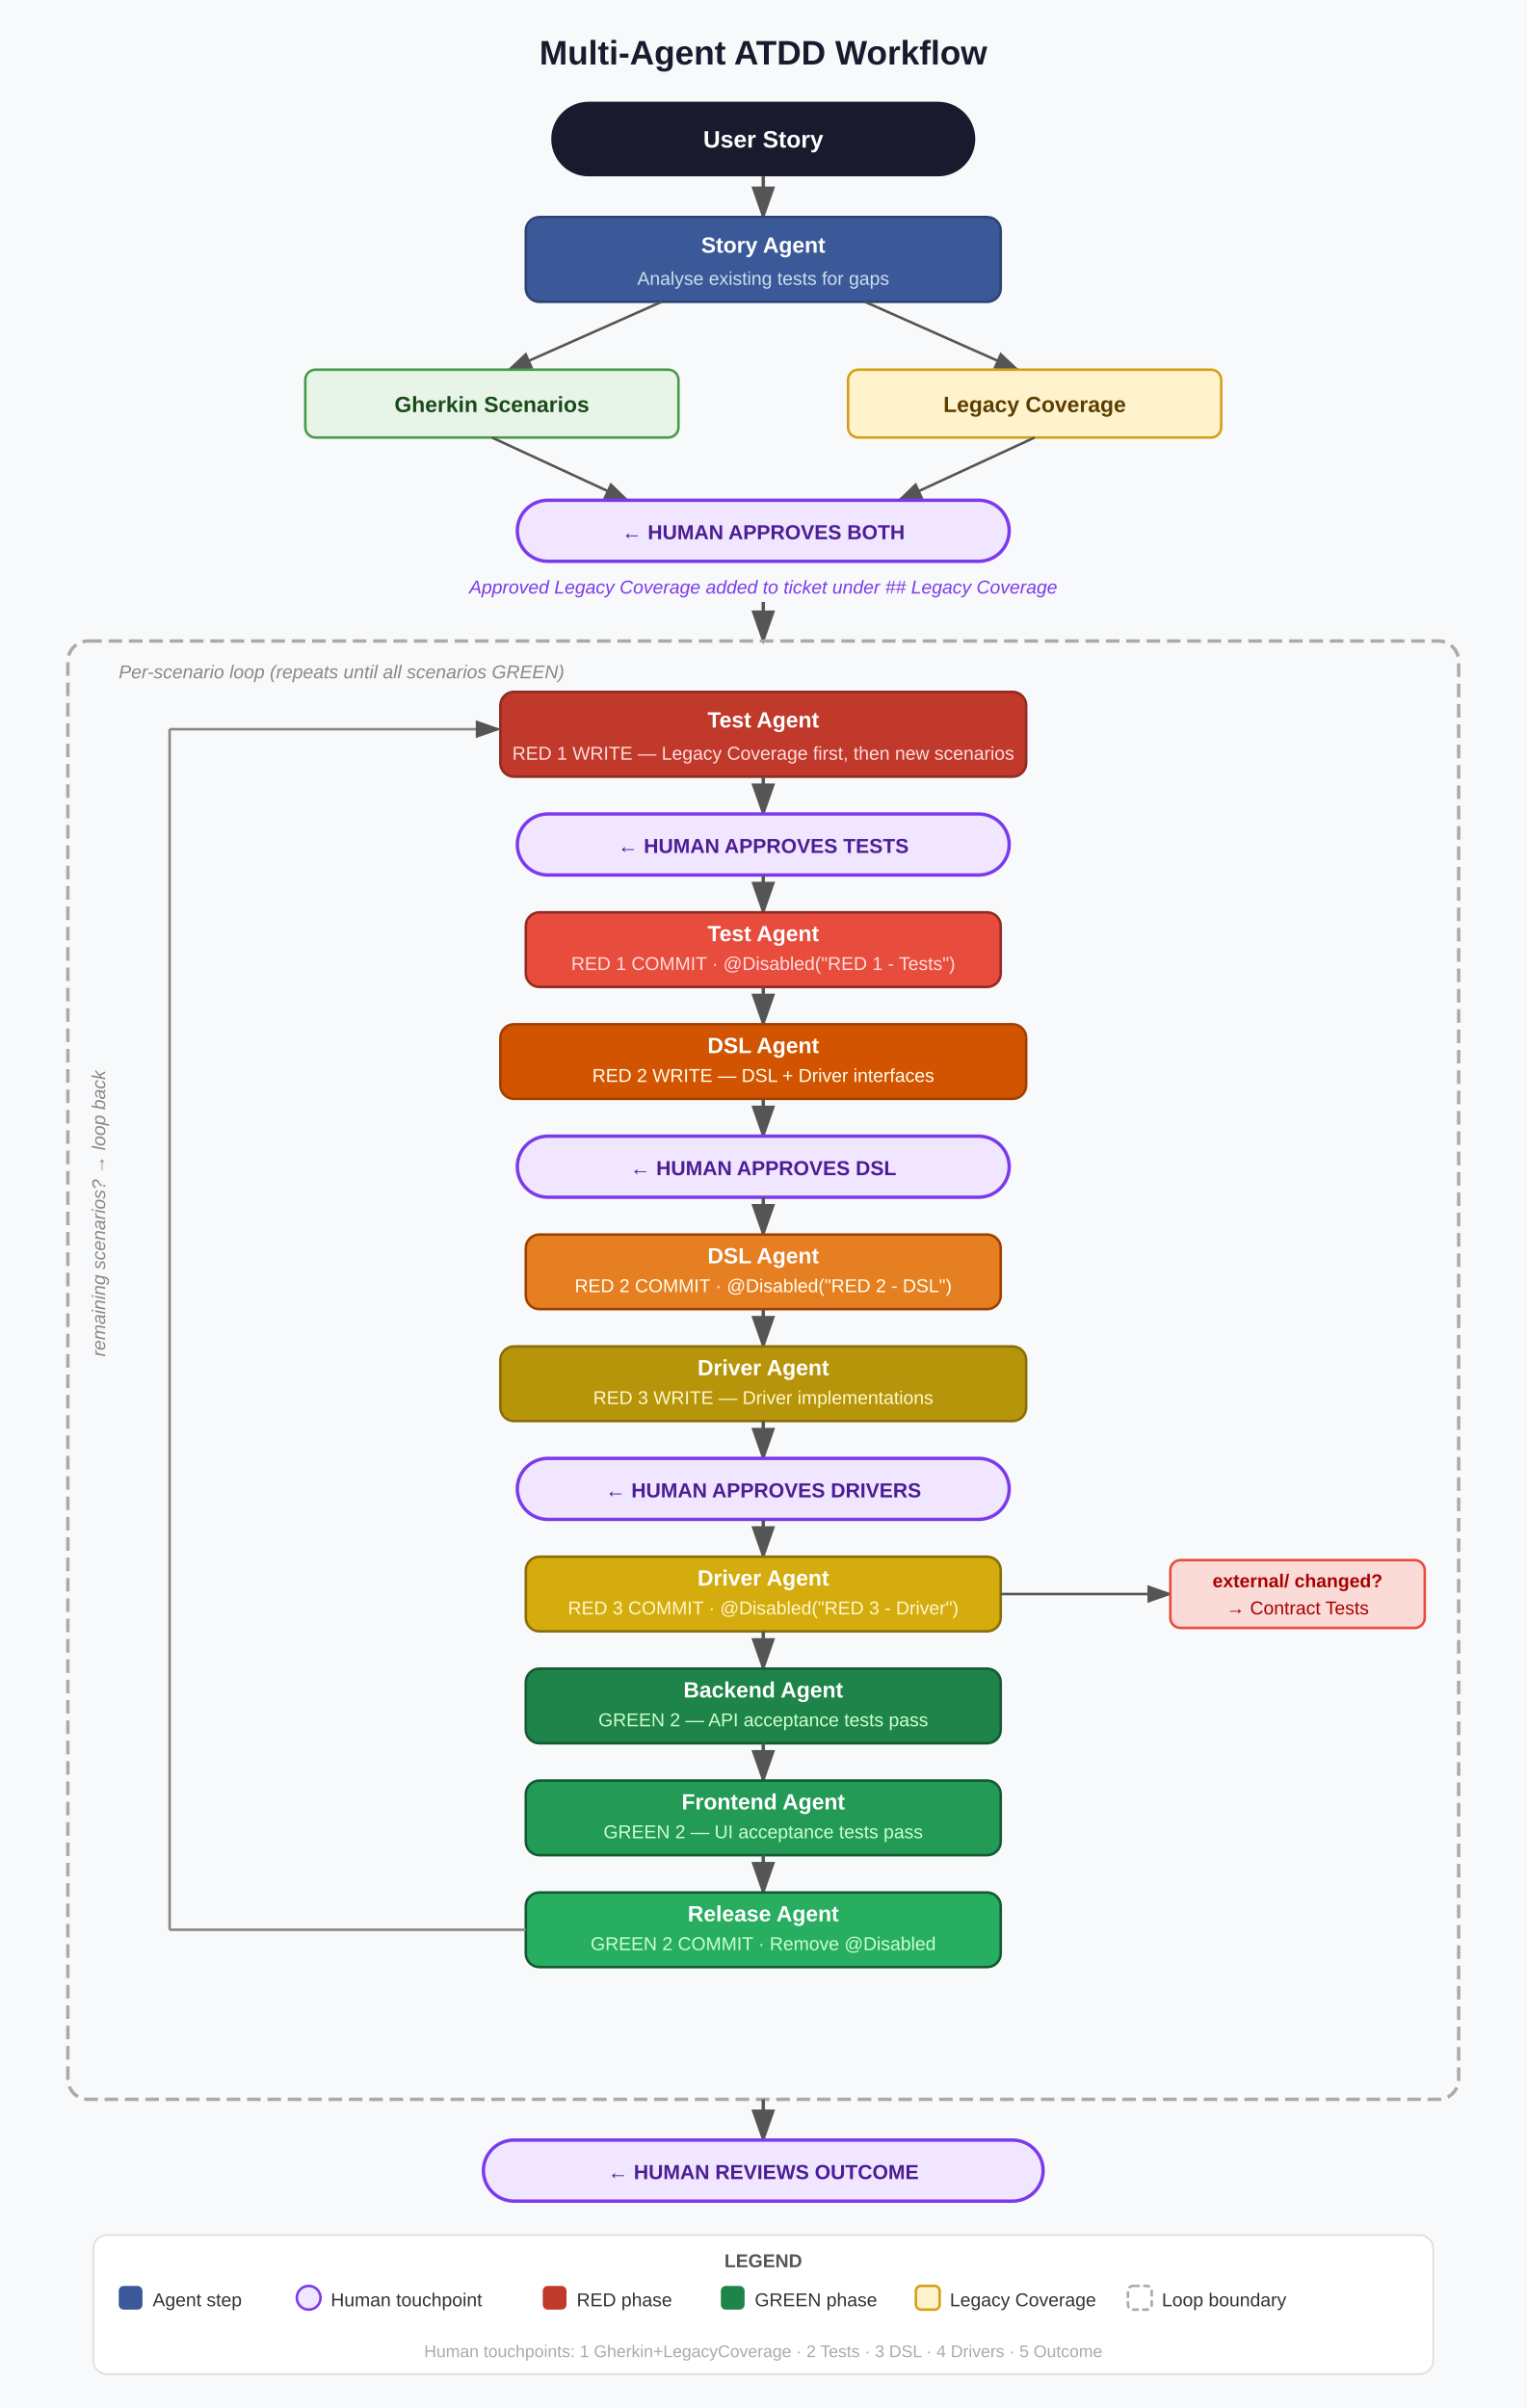
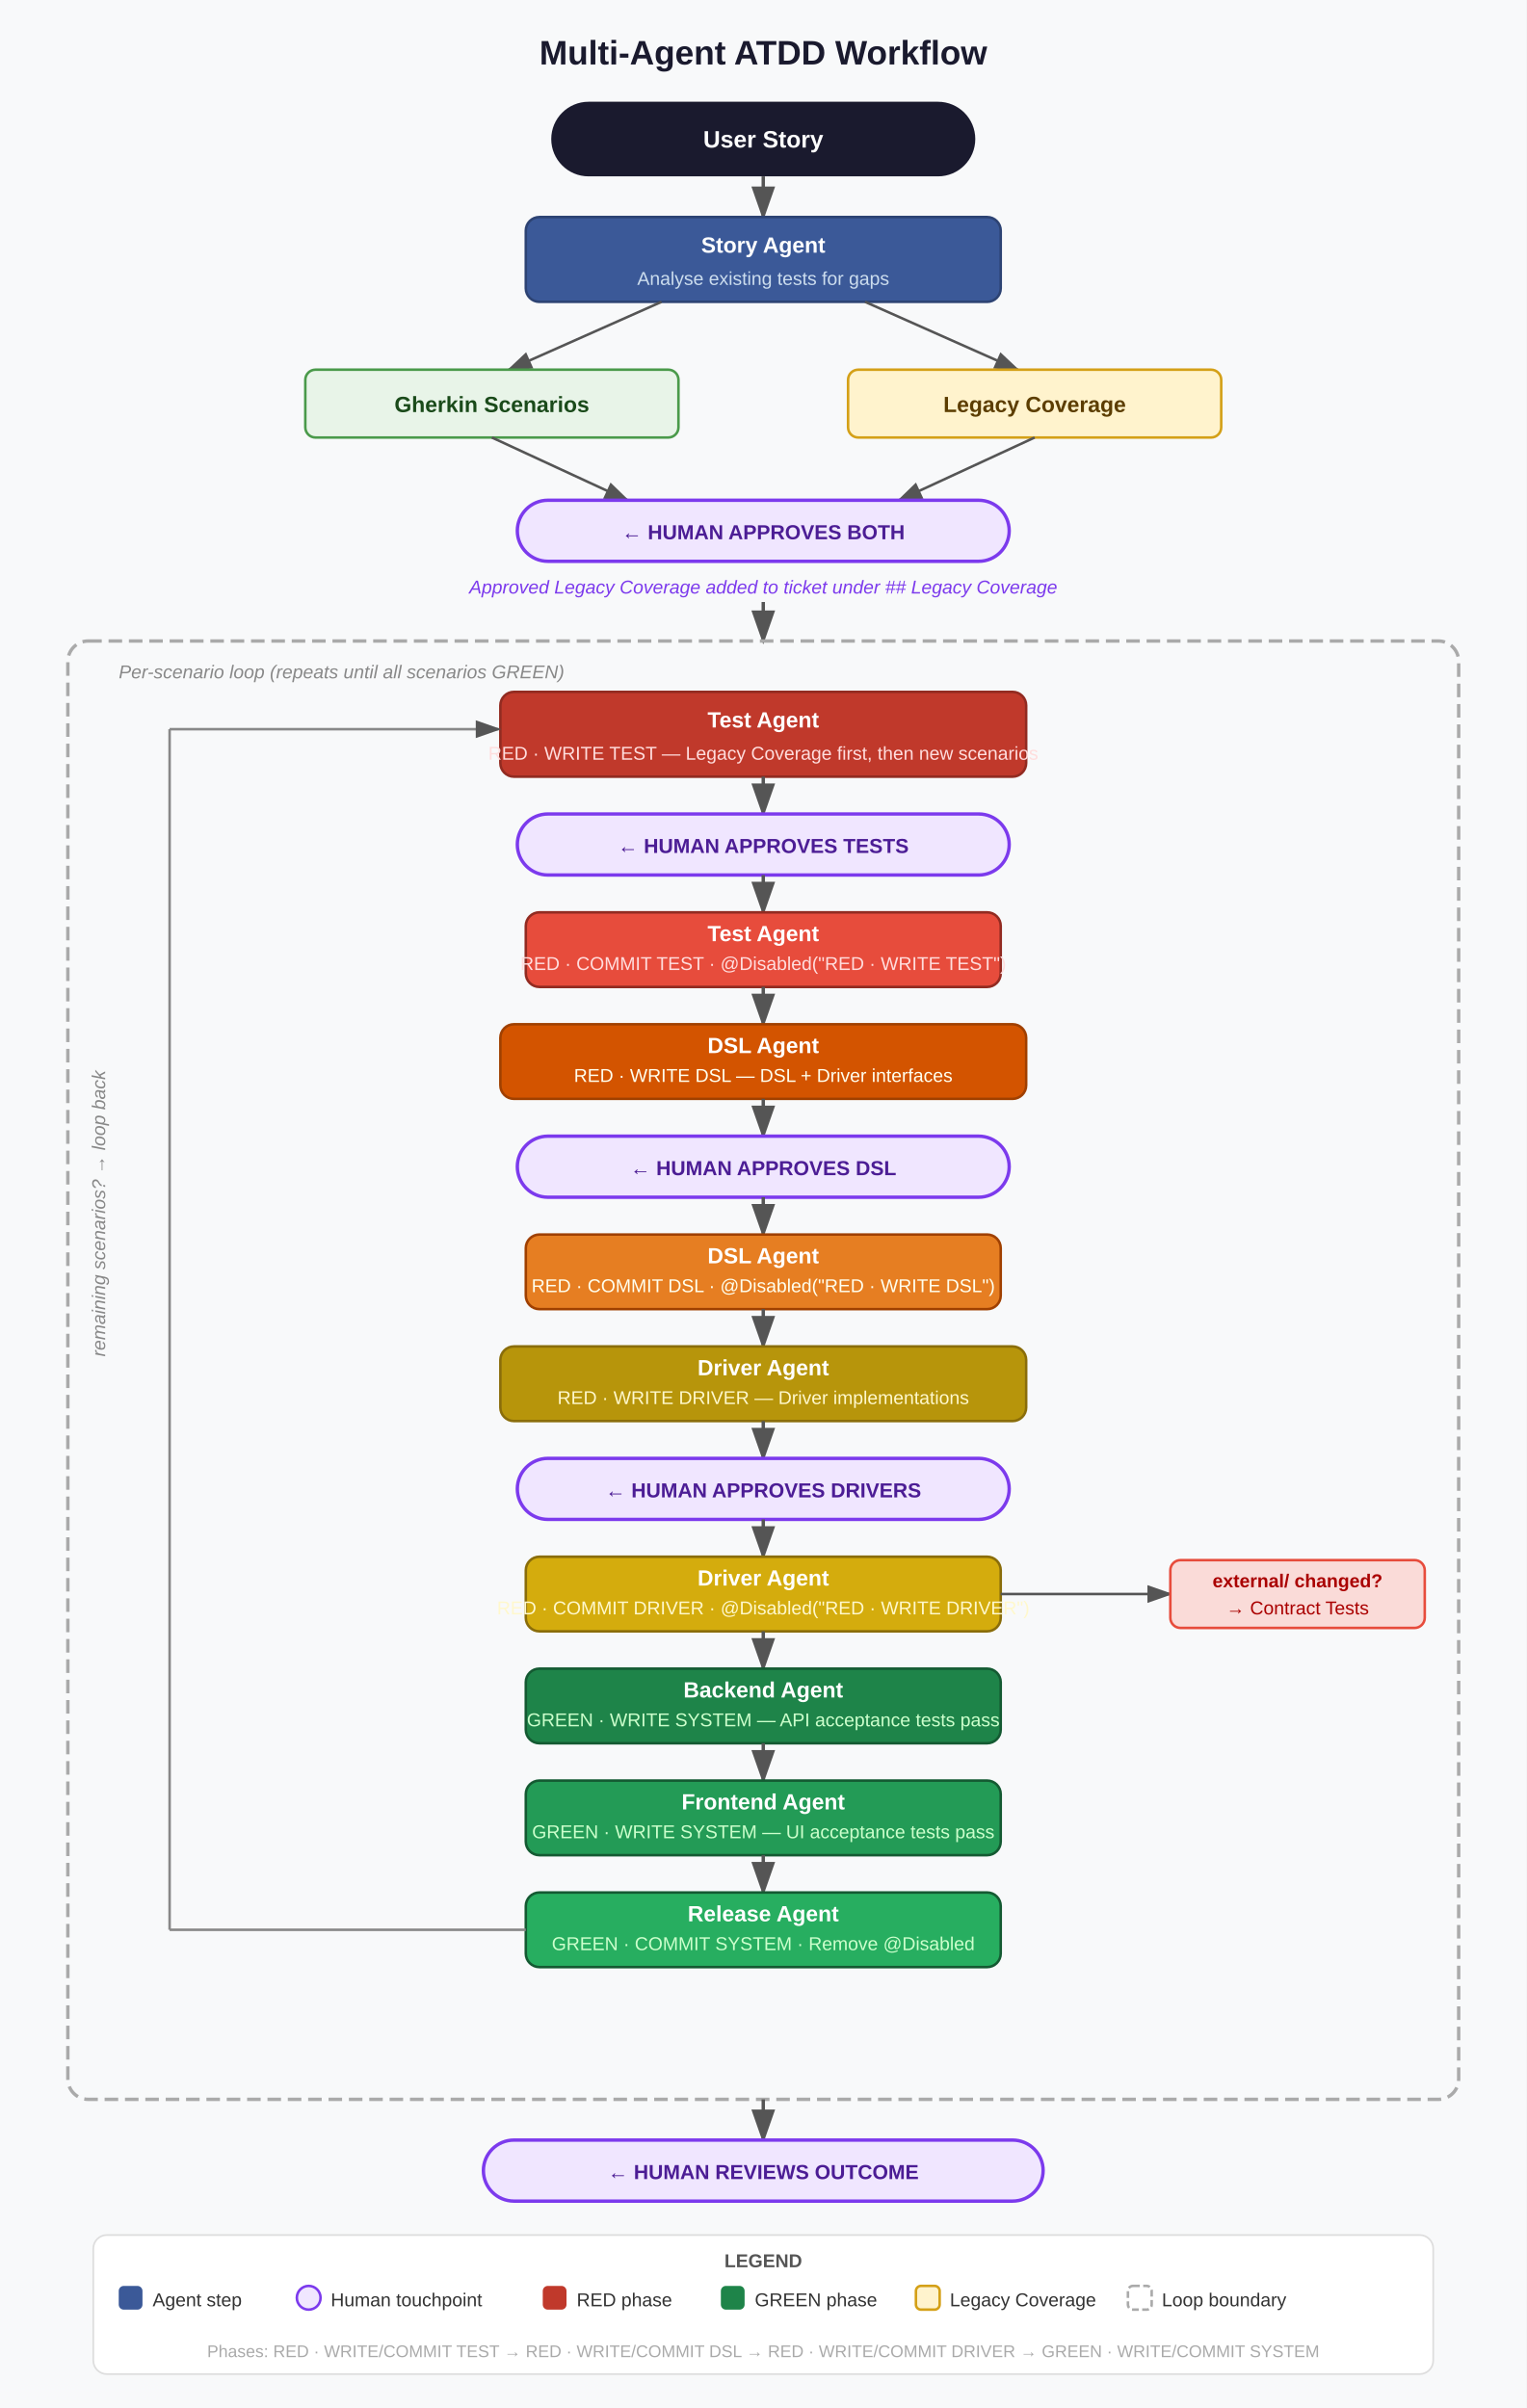
<svg xmlns="http://www.w3.org/2000/svg" viewBox="0 0 900 1420" font-family="Segoe UI, Arial, sans-serif" font-size="13">
  <defs>
    <marker id="arrow" markerWidth="10" markerHeight="7" refX="9" refY="3.5" orient="auto">
      <polygon points="0 0, 10 3.5, 0 7" fill="#555" />
    </marker>
    <marker id="arrow-green" markerWidth="10" markerHeight="7" refX="9" refY="3.5" orient="auto">
      <polygon points="0 0, 10 3.5, 0 7" fill="#2a7a2a" />
    </marker>
    <marker id="arrow-red" markerWidth="10" markerHeight="7" refX="9" refY="3.5" orient="auto">
      <polygon points="0 0, 10 3.5, 0 7" fill="#a00" />
    </marker>
  </defs>
  <rect width="900" height="1420" fill="#f8f9fa" />
  <text x="450" y="38" text-anchor="middle" font-size="20" font-weight="bold" fill="#1a1a2e">Multi-Agent ATDD Workflow</text>
  <rect x="325" y="60" width="250" height="44" rx="22" fill="#1a1a2e" />
  <text x="450" y="87" text-anchor="middle" fill="white" font-weight="bold" font-size="14">User Story</text>
  <line x1="450" y1="104" x2="450" y2="128" stroke="#555" stroke-width="2" marker-end="url(#arrow)" />
  <rect x="310" y="128" width="280" height="50" rx="8" fill="#3b5998" stroke="#2d4373" stroke-width="1.5" />
  <text x="450" y="149" text-anchor="middle" fill="white" font-weight="bold">Story Agent</text>
  <text x="450" y="168" text-anchor="middle" fill="#cde" font-size="11">Analyse existing tests for gaps</text>
  <line x1="390" y1="178" x2="300" y2="218" stroke="#555" stroke-width="1.5" marker-end="url(#arrow)" />
  <line x1="510" y1="178" x2="600" y2="218" stroke="#555" stroke-width="1.5" marker-end="url(#arrow)" />
  <rect x="180" y="218" width="220" height="40" rx="6" fill="#e8f4e8" stroke="#4a9a4a" stroke-width="1.5" />
  <text x="290" y="243" text-anchor="middle" fill="#1a4a1a" font-weight="bold">Gherkin Scenarios</text>
  <rect x="500" y="218" width="220" height="40" rx="6" fill="#fff3cd" stroke="#d4a017" stroke-width="1.5" />
  <text x="610" y="243" text-anchor="middle" fill="#5c3d00" font-weight="bold">Legacy Coverage</text>
  <line x1="290" y1="258" x2="370" y2="295" stroke="#555" stroke-width="1.5" marker-end="url(#arrow)" />
  <line x1="610" y1="258" x2="530" y2="295" stroke="#555" stroke-width="1.5" marker-end="url(#arrow)" />
  <rect x="305" y="295" width="290" height="36" rx="18" fill="#f0e6ff" stroke="#7c3aed" stroke-width="2" />
  <text x="450" y="318" text-anchor="middle" fill="#4c1d95" font-weight="bold" font-size="12">← HUMAN APPROVES BOTH</text>
  <text x="450" y="350" text-anchor="middle" fill="#7c3aed" font-size="11" font-style="italic">Approved Legacy Coverage added to ticket under ## Legacy Coverage</text>
  <line x1="450" y1="355" x2="450" y2="378" stroke="#555" stroke-width="2" marker-end="url(#arrow)" />
  <rect x="40" y="378" width="820" height="860" rx="12" fill="none" stroke="#aaa" stroke-width="2" stroke-dasharray="8,4" />
  <text x="70" y="400" fill="#888" font-size="11" font-style="italic">Per-scenario loop (repeats until all scenarios GREEN)</text>
  <rect x="295" y="408" width="310" height="50" rx="8" fill="#c0392b" stroke="#922b21" stroke-width="1.5" />
  <text x="450" y="429" text-anchor="middle" fill="white" font-weight="bold">Test Agent</text>
-   <text x="450" y="448" text-anchor="middle" fill="#fdd" font-size="11">RED 1 WRITE — Legacy Coverage first, then new scenarios</text>
+   <text x="450" y="448" text-anchor="middle" fill="#fdd" font-size="11">RED · WRITE TEST — Legacy Coverage first, then new scenarios</text>
  <line x1="450" y1="458" x2="450" y2="480" stroke="#555" stroke-width="2" marker-end="url(#arrow)" />
  <rect x="305" y="480" width="290" height="36" rx="18" fill="#f0e6ff" stroke="#7c3aed" stroke-width="2" />
  <text x="450" y="503" text-anchor="middle" fill="#4c1d95" font-weight="bold" font-size="12">← HUMAN APPROVES TESTS</text>
  <line x1="450" y1="516" x2="450" y2="538" stroke="#555" stroke-width="2" marker-end="url(#arrow)" />
  <rect x="310" y="538" width="280" height="44" rx="8" fill="#e74c3c" stroke="#922b21" stroke-width="1.5" />
  <text x="450" y="555" text-anchor="middle" fill="white" font-weight="bold">Test Agent</text>
-   <text x="450" y="572" text-anchor="middle" fill="#fdd" font-size="11">RED 1 COMMIT  ·  @Disabled("RED 1 - Tests")</text>
+   <text x="450" y="572" text-anchor="middle" fill="#fdd" font-size="11">RED · COMMIT TEST  ·  @Disabled("RED · WRITE TEST")</text>
  <line x1="450" y1="582" x2="450" y2="604" stroke="#555" stroke-width="2" marker-end="url(#arrow)" />
  <rect x="295" y="604" width="310" height="44" rx="8" fill="#d35400" stroke="#a04000" stroke-width="1.5" />
  <text x="450" y="621" text-anchor="middle" fill="white" font-weight="bold">DSL Agent</text>
-   <text x="450" y="638" text-anchor="middle" fill="#ffe" font-size="11">RED 2 WRITE — DSL + Driver interfaces</text>
+   <text x="450" y="638" text-anchor="middle" fill="#ffe" font-size="11">RED · WRITE DSL — DSL + Driver interfaces</text>
  <line x1="450" y1="648" x2="450" y2="670" stroke="#555" stroke-width="2" marker-end="url(#arrow)" />
  <rect x="305" y="670" width="290" height="36" rx="18" fill="#f0e6ff" stroke="#7c3aed" stroke-width="2" />
  <text x="450" y="693" text-anchor="middle" fill="#4c1d95" font-weight="bold" font-size="12">← HUMAN APPROVES DSL</text>
  <line x1="450" y1="706" x2="450" y2="728" stroke="#555" stroke-width="2" marker-end="url(#arrow)" />
  <rect x="310" y="728" width="280" height="44" rx="8" fill="#e67e22" stroke="#a04000" stroke-width="1.5" />
  <text x="450" y="745" text-anchor="middle" fill="white" font-weight="bold">DSL Agent</text>
-   <text x="450" y="762" text-anchor="middle" fill="#ffe" font-size="11">RED 2 COMMIT  ·  @Disabled("RED 2 - DSL")</text>
+   <text x="450" y="762" text-anchor="middle" fill="#ffe" font-size="11">RED · COMMIT DSL  ·  @Disabled("RED · WRITE DSL")</text>
  <line x1="450" y1="772" x2="450" y2="794" stroke="#555" stroke-width="2" marker-end="url(#arrow)" />
  <rect x="295" y="794" width="310" height="44" rx="8" fill="#b7950b" stroke="#8a6d0a" stroke-width="1.5" />
  <text x="450" y="811" text-anchor="middle" fill="white" font-weight="bold">Driver Agent</text>
-   <text x="450" y="828" text-anchor="middle" fill="#fff8cc" font-size="11">RED 3 WRITE — Driver implementations</text>
+   <text x="450" y="828" text-anchor="middle" fill="#fff8cc" font-size="11">RED · WRITE DRIVER — Driver implementations</text>
  <line x1="450" y1="838" x2="450" y2="860" stroke="#555" stroke-width="2" marker-end="url(#arrow)" />
  <rect x="305" y="860" width="290" height="36" rx="18" fill="#f0e6ff" stroke="#7c3aed" stroke-width="2" />
  <text x="450" y="883" text-anchor="middle" fill="#4c1d95" font-weight="bold" font-size="12">← HUMAN APPROVES DRIVERS</text>
  <line x1="450" y1="896" x2="450" y2="918" stroke="#555" stroke-width="2" marker-end="url(#arrow)" />
  <rect x="310" y="918" width="280" height="44" rx="8" fill="#d4ac0d" stroke="#8a6d0a" stroke-width="1.5" />
  <text x="450" y="935" text-anchor="middle" fill="white" font-weight="bold">Driver Agent</text>
-   <text x="450" y="952" text-anchor="middle" fill="#fff8cc" font-size="11">RED 3 COMMIT  ·  @Disabled("RED 3 - Driver")</text>
+   <text x="450" y="952" text-anchor="middle" fill="#fff8cc" font-size="11">RED · COMMIT DRIVER  ·  @Disabled("RED · WRITE DRIVER")</text>
  <line x1="590" y1="940" x2="690" y2="940" stroke="#555" stroke-width="1.5" marker-end="url(#arrow)" />
  <rect x="690" y="920" width="150" height="40" rx="6" fill="#fadbd8" stroke="#e74c3c" stroke-width="1.5" />
  <text x="765" y="936" text-anchor="middle" fill="#a00" font-size="11" font-weight="bold">external/ changed?</text>
  <text x="765" y="952" text-anchor="middle" fill="#a00" font-size="11">→ Contract Tests</text>
  <line x1="450" y1="962" x2="450" y2="984" stroke="#555" stroke-width="2" marker-end="url(#arrow)" />
  <rect x="310" y="984" width="280" height="44" rx="8" fill="#1e8449" stroke="#145a32" stroke-width="1.5" />
  <text x="450" y="1001" text-anchor="middle" fill="white" font-weight="bold">Backend Agent</text>
-   <text x="450" y="1018" text-anchor="middle" fill="#cfc" font-size="11">GREEN 2 — API acceptance tests pass</text>
+   <text x="450" y="1018" text-anchor="middle" fill="#cfc" font-size="11">GREEN · WRITE SYSTEM — API acceptance tests pass</text>
  <line x1="450" y1="1028" x2="450" y2="1050" stroke="#555" stroke-width="2" marker-end="url(#arrow)" />
  <rect x="310" y="1050" width="280" height="44" rx="8" fill="#239b56" stroke="#145a32" stroke-width="1.5" />
  <text x="450" y="1067" text-anchor="middle" fill="white" font-weight="bold">Frontend Agent</text>
-   <text x="450" y="1084" text-anchor="middle" fill="#cfc" font-size="11">GREEN 2 — UI acceptance tests pass</text>
+   <text x="450" y="1084" text-anchor="middle" fill="#cfc" font-size="11">GREEN · WRITE SYSTEM — UI acceptance tests pass</text>
  <line x1="450" y1="1094" x2="450" y2="1116" stroke="#555" stroke-width="2" marker-end="url(#arrow)" />
  <rect x="310" y="1116" width="280" height="44" rx="8" fill="#27ae60" stroke="#145a32" stroke-width="1.5" />
  <text x="450" y="1133" text-anchor="middle" fill="white" font-weight="bold">Release Agent</text>
-   <text x="450" y="1150" text-anchor="middle" fill="#cfc" font-size="11">GREEN 2 COMMIT  ·  Remove @Disabled</text>
+   <text x="450" y="1150" text-anchor="middle" fill="#cfc" font-size="11">GREEN · COMMIT SYSTEM  ·  Remove @Disabled</text>
  <line x1="310" y1="1138" x2="100" y2="1138" stroke="#888" stroke-width="1.5" />
  <line x1="100" y1="1138" x2="100" y2="430" stroke="#888" stroke-width="1.5" />
  <line x1="100" y1="430" x2="294" y2="430" stroke="#888" stroke-width="1.5" marker-end="url(#arrow)" />
  <text x="62" y="800" fill="#888" font-size="11" font-style="italic" transform="rotate(-90,62,800)">remaining scenarios? → loop back</text>
  <line x1="450" y1="1238" x2="450" y2="1262" stroke="#555" stroke-width="2" marker-end="url(#arrow)" />
  <rect x="285" y="1262" width="330" height="36" rx="18" fill="#f0e6ff" stroke="#7c3aed" stroke-width="2" />
  <text x="450" y="1285" text-anchor="middle" fill="#4c1d95" font-weight="bold" font-size="12">← HUMAN REVIEWS OUTCOME</text>
  <rect x="55" y="1318" width="790" height="82" rx="8" fill="white" stroke="#ddd" stroke-width="1" />
  <text x="450" y="1337" text-anchor="middle" fill="#555" font-size="11" font-weight="bold">LEGEND</text>
  <rect x="70" y="1348" width="14" height="14" rx="3" fill="#3b5998" />
  <text x="90" y="1360" fill="#333" font-size="11">Agent step</text>
  <rect x="175" y="1348" width="14" height="14" rx="7" fill="#f0e6ff" stroke="#7c3aed" stroke-width="1.5" />
  <text x="195" y="1360" fill="#333" font-size="11">Human touchpoint</text>
  <rect x="320" y="1348" width="14" height="14" rx="3" fill="#c0392b" />
  <text x="340" y="1360" fill="#333" font-size="11">RED phase</text>
  <rect x="425" y="1348" width="14" height="14" rx="3" fill="#1e8449" />
  <text x="445" y="1360" fill="#333" font-size="11">GREEN phase</text>
  <rect x="540" y="1348" width="14" height="14" rx="3" fill="#fff3cd" stroke="#d4a017" stroke-width="1.5" />
  <text x="560" y="1360" fill="#333" font-size="11">Legacy Coverage</text>
  <rect x="665" y="1348" width="14" height="14" rx="3" fill="none" stroke="#aaa" stroke-width="1.5" stroke-dasharray="4,2" />
  <text x="685" y="1360" fill="#333" font-size="11">Loop boundary</text>
-   <text x="450" y="1390" text-anchor="middle" fill="#aaa" font-size="10">Human touchpoints: 1 Gherkin+LegacyCoverage  ·  2 Tests  ·  3 DSL  ·  4 Drivers  ·  5 Outcome</text>
+   <text x="450" y="1390" text-anchor="middle" fill="#aaa" font-size="10">Phases: RED · WRITE/COMMIT TEST → RED · WRITE/COMMIT DSL → RED · WRITE/COMMIT DRIVER → GREEN · WRITE/COMMIT SYSTEM</text>
</svg>
